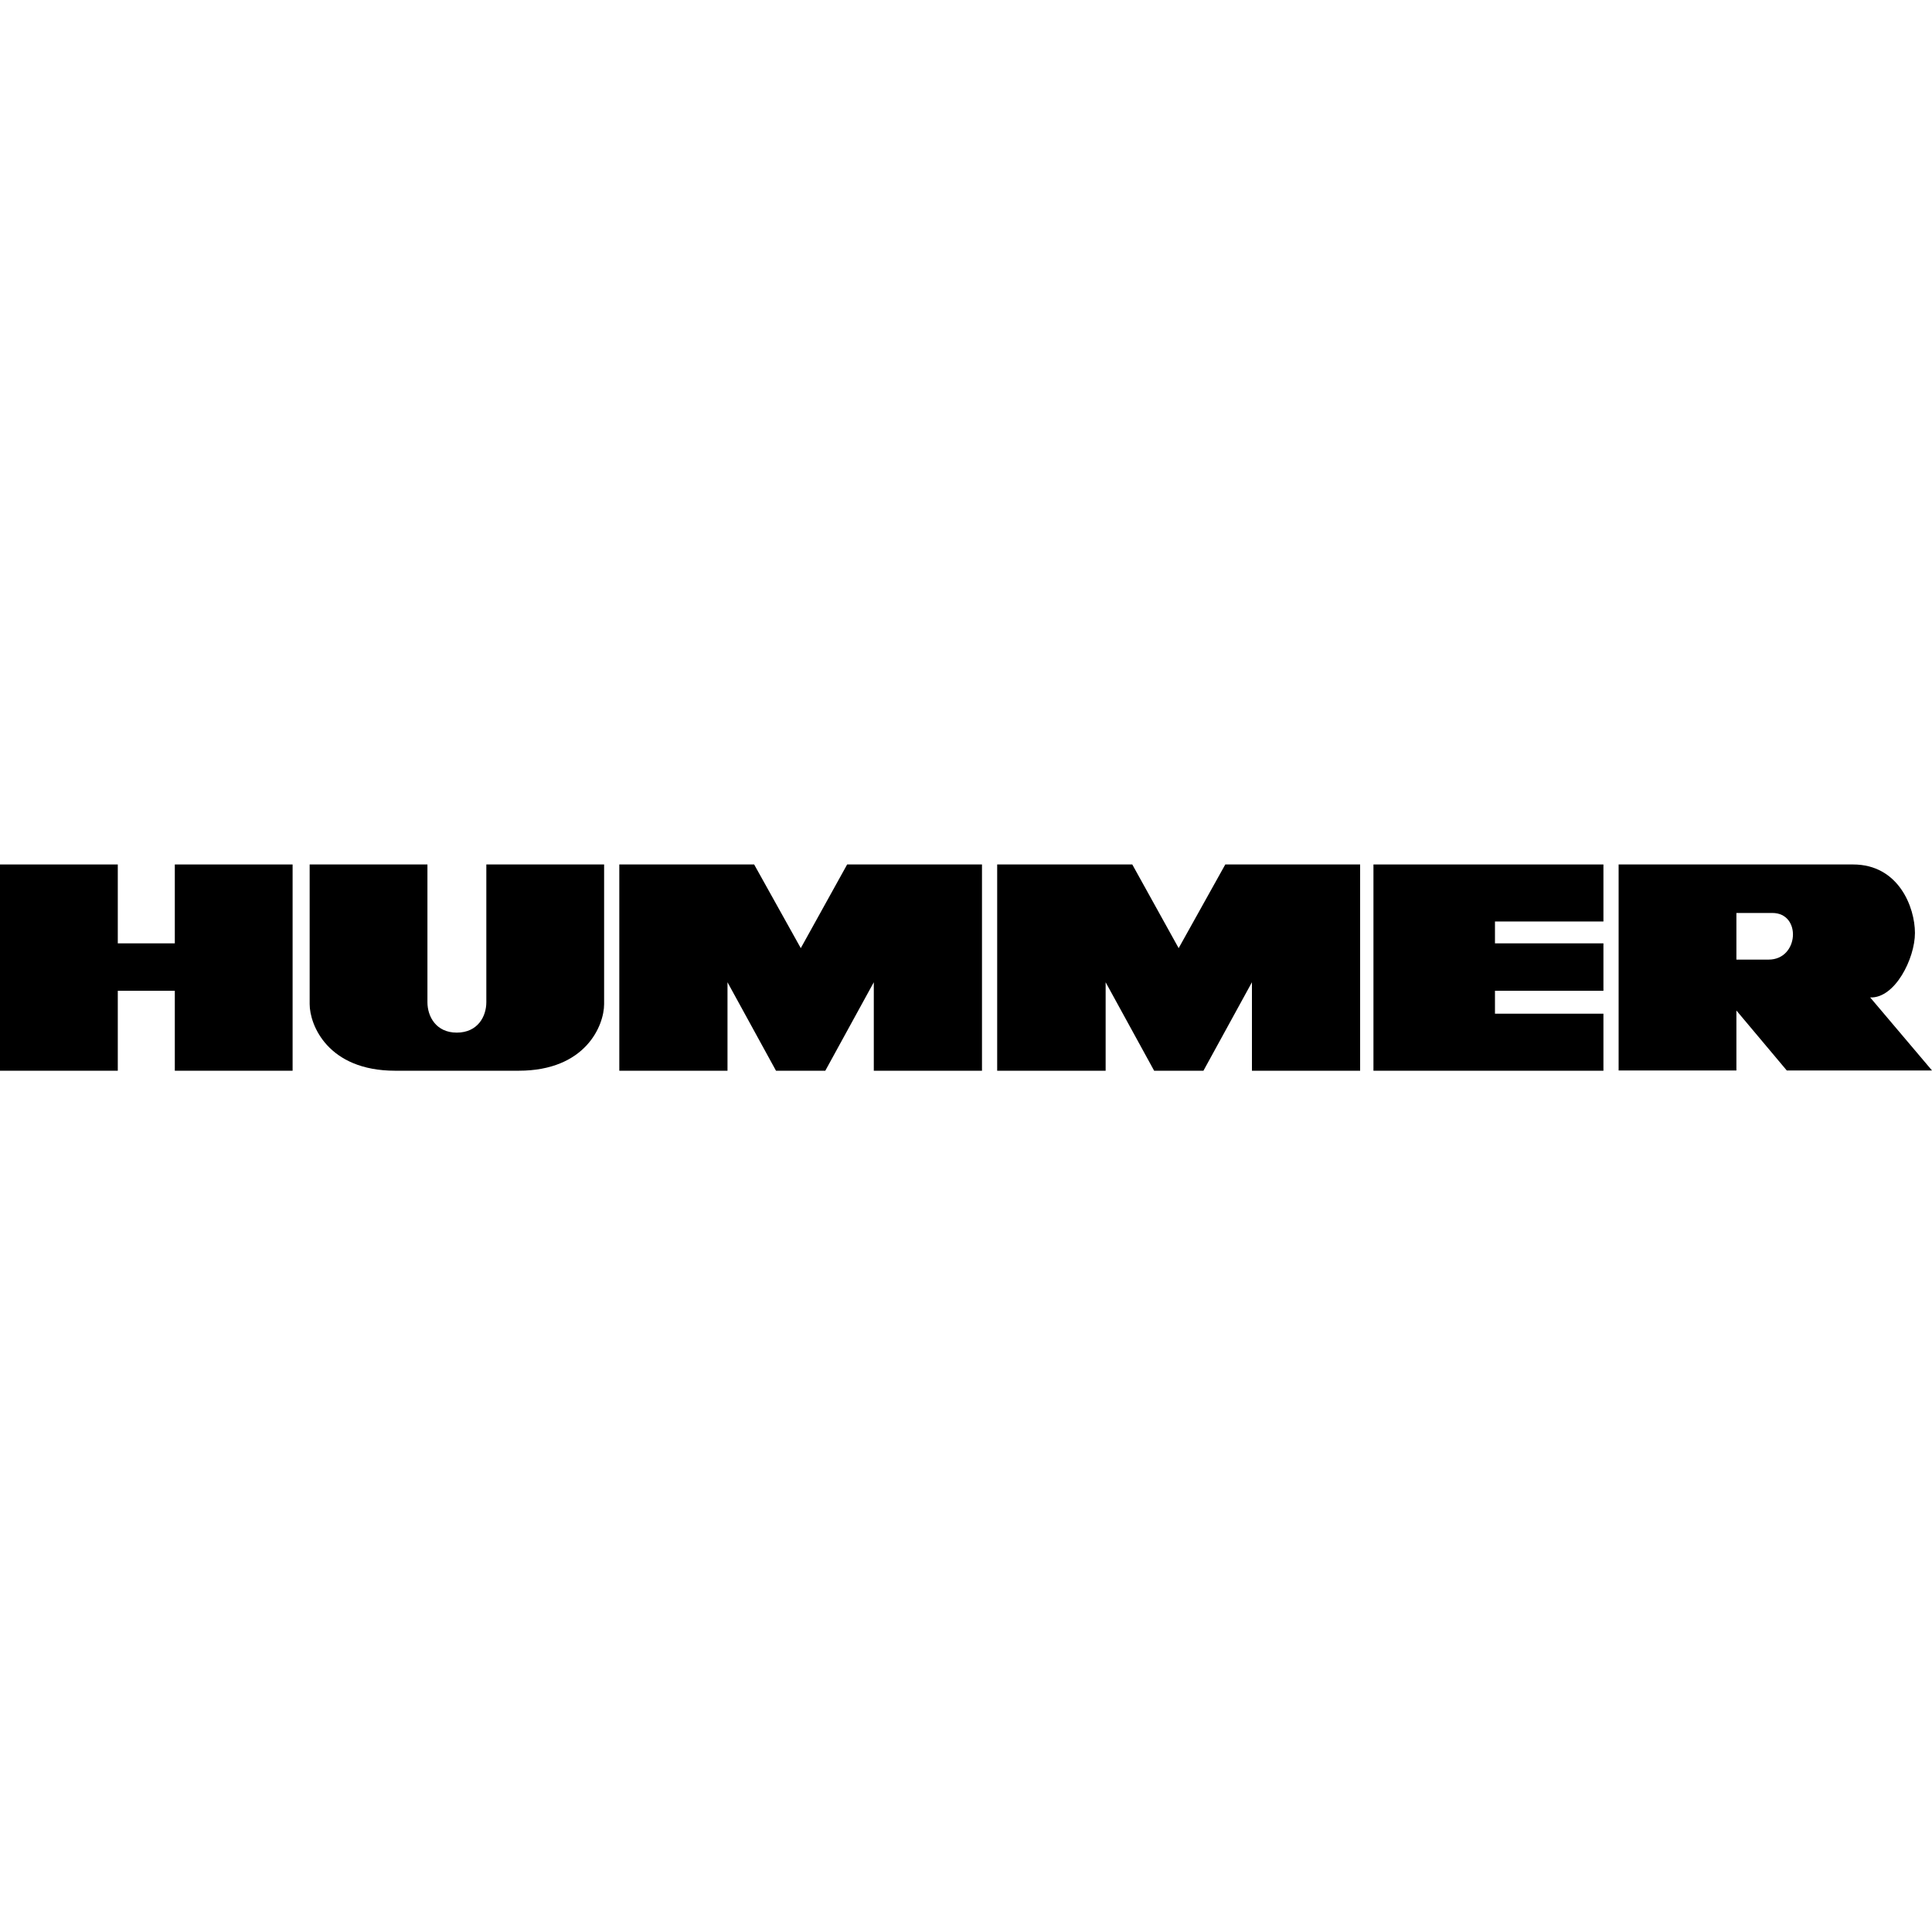
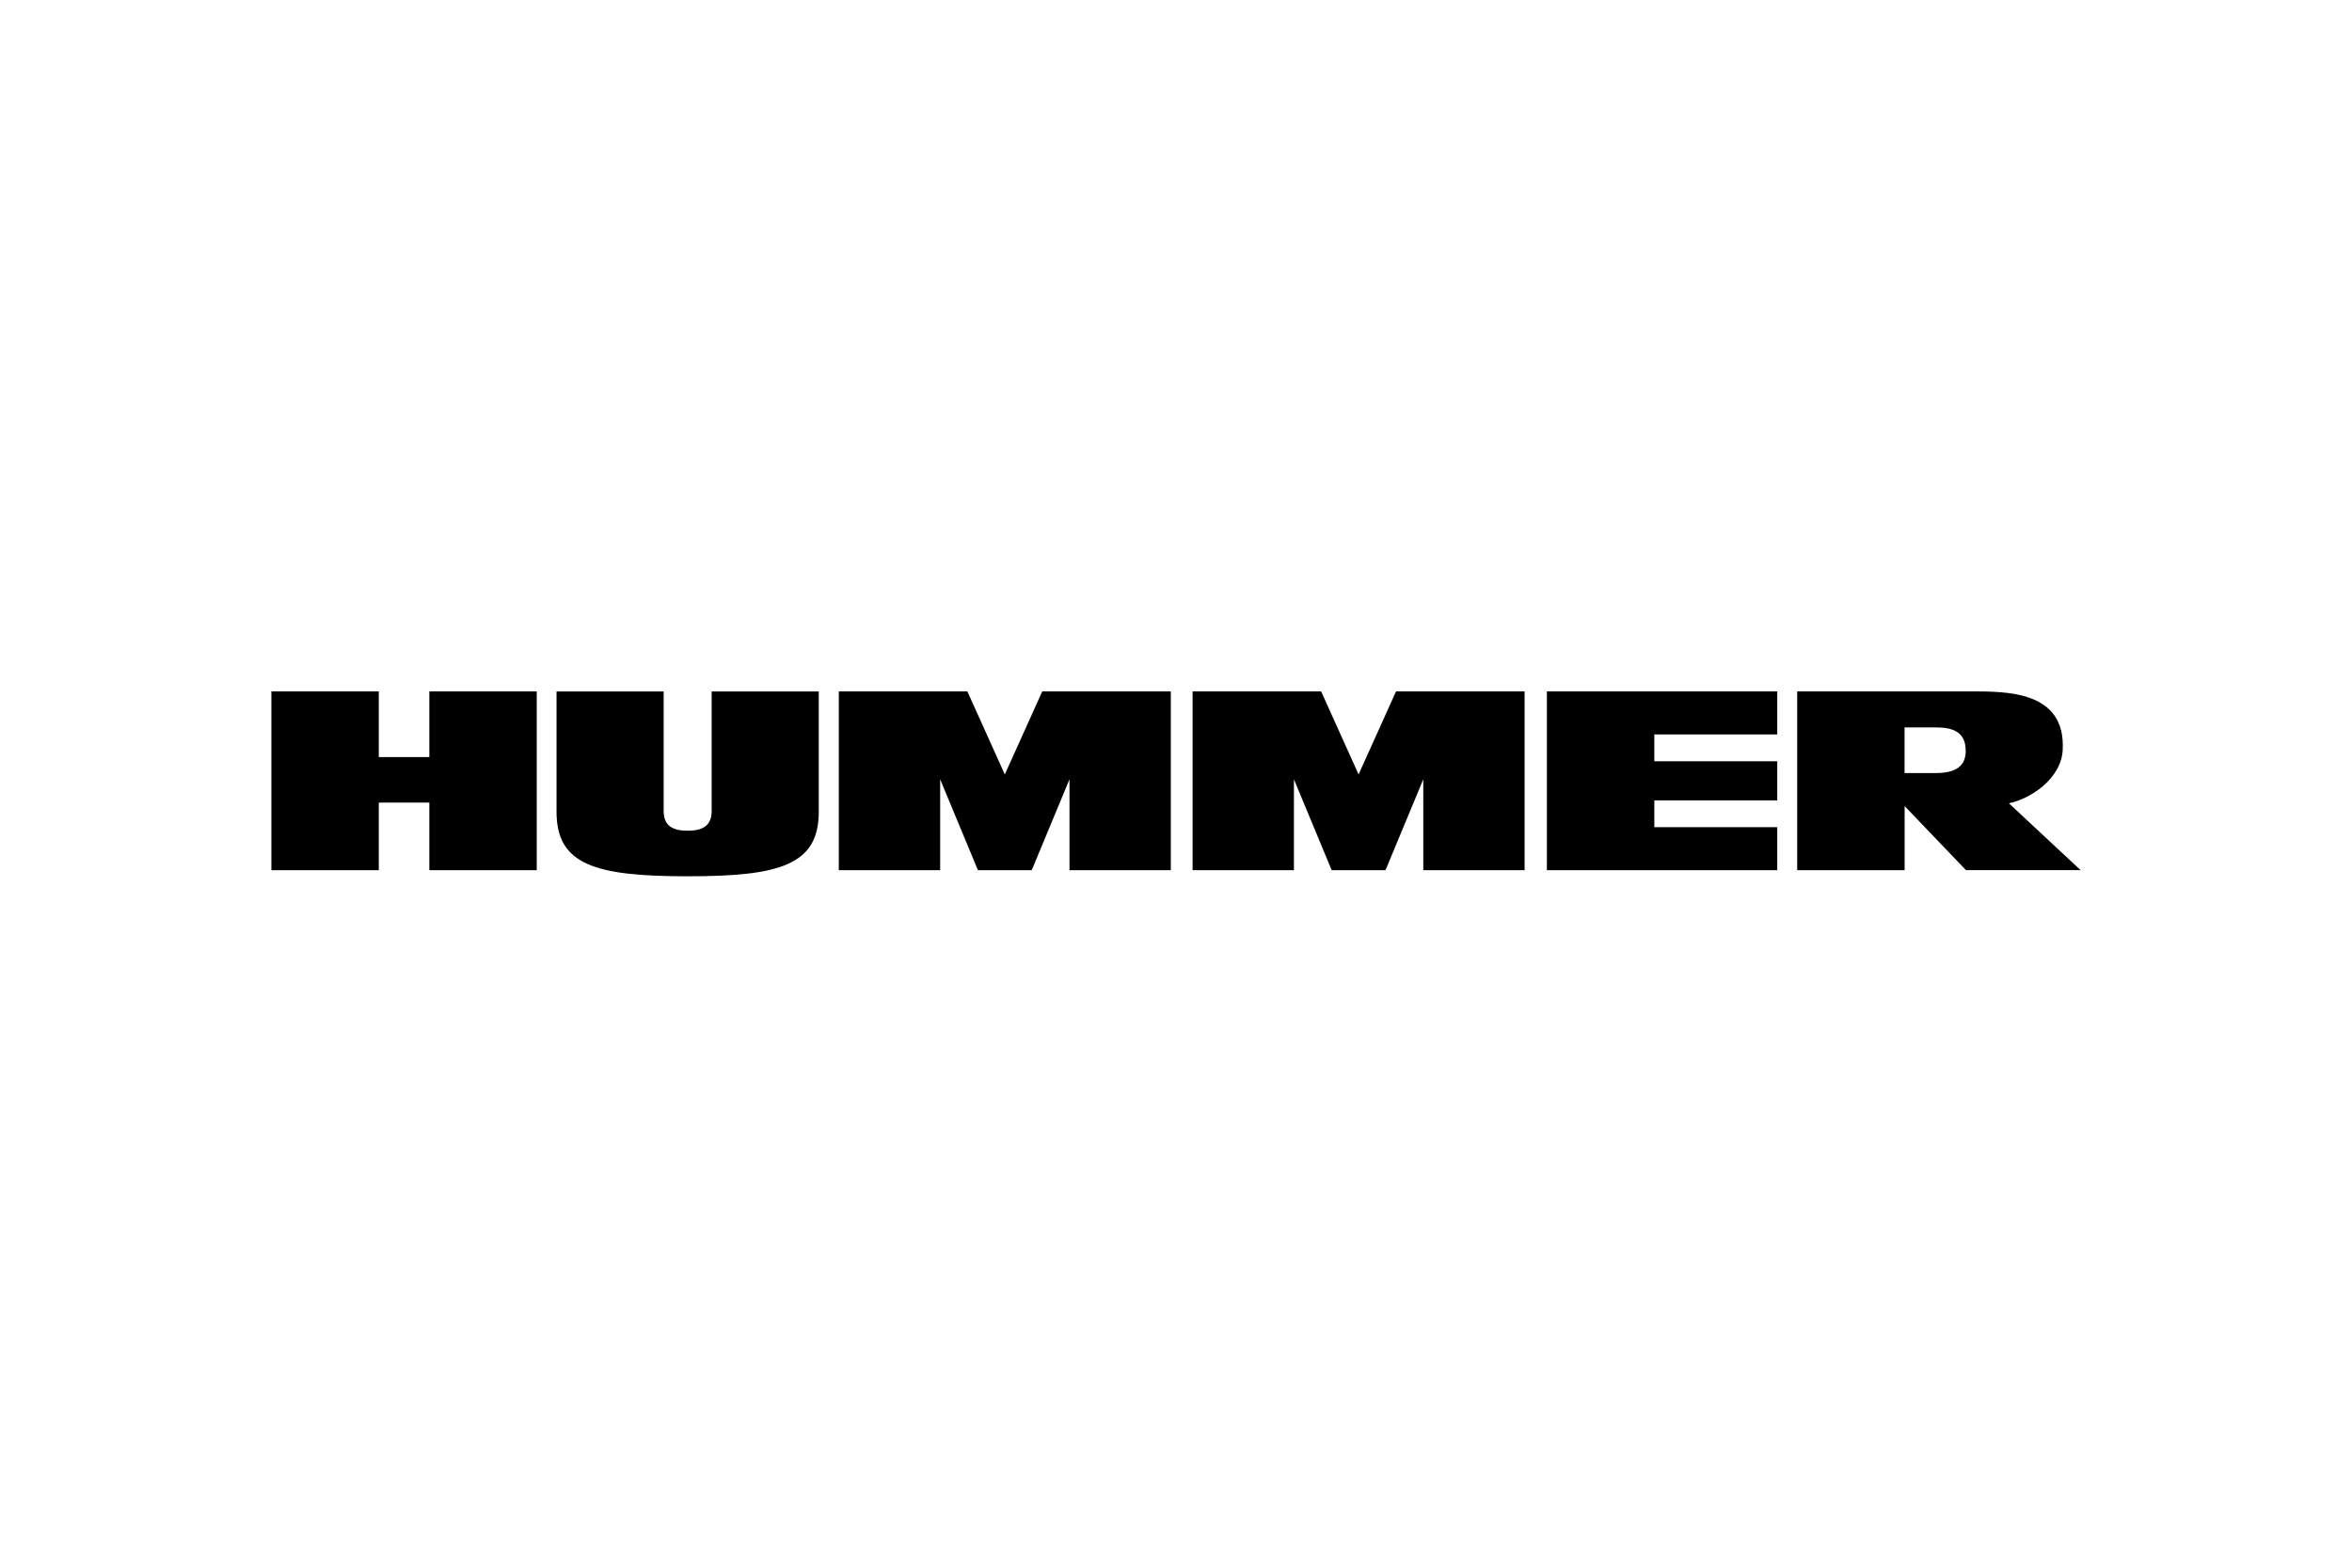
- <svg xmlns="http://www.w3.org/2000/svg" version="1.1" id="Layer_1" x="0px" y="0px" viewBox="0 0 725 725" style="enable-background:new 0 0 725 725;" xml:space="preserve" width="20px" height="20px">
-   <g>
-     <polygon points="65.6,354 44.2,354 44.2,324.4 0,324.4 0,401.8 44.2,401.8 44.2,371.8 65.6,371.8 65.6,401.8 109.8,401.8    109.8,324.4 65.6,324.4  " />
-     <path d="M182.5,376.1c0,5.3-3.2,11.4-11.1,11.4c-7.8,0-11-6.1-11-11.4v-51.7h-44.2v52.4c0,7.8,6.8,25,32.1,25h46.3   c25.3,0,32.1-17.1,32.1-25v-52.4h-44.2L182.5,376.1L182.5,376.1z" />
-     <polygon points="300.5,355.8 283,324.4 232.4,324.4 232.4,401.8 273,401.8 273,368.6 291.2,401.8 309.7,401.8 327.9,368.6    327.9,401.8 368.5,401.8 368.5,324.4 317.9,324.4  " />
-     <polygon points="442.3,355.8 424.9,324.4 374.2,324.4 374.2,401.8 414.9,401.8 414.9,368.6 433.1,401.8 451.6,401.8 469.8,368.6    469.8,401.8 510.4,401.8 510.4,324.4 459.8,324.4  " />
-     <polygon points="515.4,401.8 601.7,401.8 601.7,380.4 561,380.4 561,371.8 601.7,371.8 601.7,354 561,354 561,345.8 601.7,345.8    601.7,324.4 515.4,324.4  " />
-     <path d="M718.6,350.1c0-9.6-6.1-25.7-23.2-25.7h-88v77.3h44.2v-22.5l18.9,22.5H725l-23.2-27.4C711.1,374.7,718.6,359.7,718.6,350.1   L718.6,350.1z M663.7,360.1h-12.1v-17.5h13.5C676.1,342.6,675.1,360.1,663.7,360.1L663.7,360.1z" />
-   </g>
+ <svg xmlns="http://www.w3.org/2000/svg" height="800" width="1200" version="1.0" viewBox="-120 -20.443 1040 122.657">
+   <path d="M307.75.006h-56.852v79.073h44.818v-40.213l16.701 40.213h23.789l16.7-40.213v40.213h44.799V.006h-56.84l-16.561 36.716zm156.427 0h-56.845v79.073h44.81v-40.213l16.701 40.213h23.793l16.709-40.213v40.213h44.799V.006h-56.849l-16.558 36.716zM47.492 29.031V.006H0v79.073h47.492v-29.897h22.35v29.897h47.496V.006H69.842v29.025zM564.001.006v79.073l101.861-.006v-19.031h-54.356v-11.826h54.356v-17.322h-54.356v-11.857h54.356V.006zM173.46.03l-.006 53.048c.092 6.829 4.58 8.532 10.695 8.532 5.975 0 10.53-1.814 10.53-8.68v-52.9h47.362v53.214c0 23.463-17.088 28.533-57.892 28.527-40.858-.007-58.063-4.979-58.063-28.533V.03zm562.631 36.076c8.87 0 13.106-3.222 13.106-9.768 0-8.212-5.35-10.413-13.155-10.413h-13.886v20.181zm13.217 42.949l-27.127-28.345v28.369h-47.505V.006l76.296-.006c16.014 0 42.52-.437 41.104 25.945-.664 12.336-13.548 21.336-23.782 23.55L800 79.055z" />
</svg>
